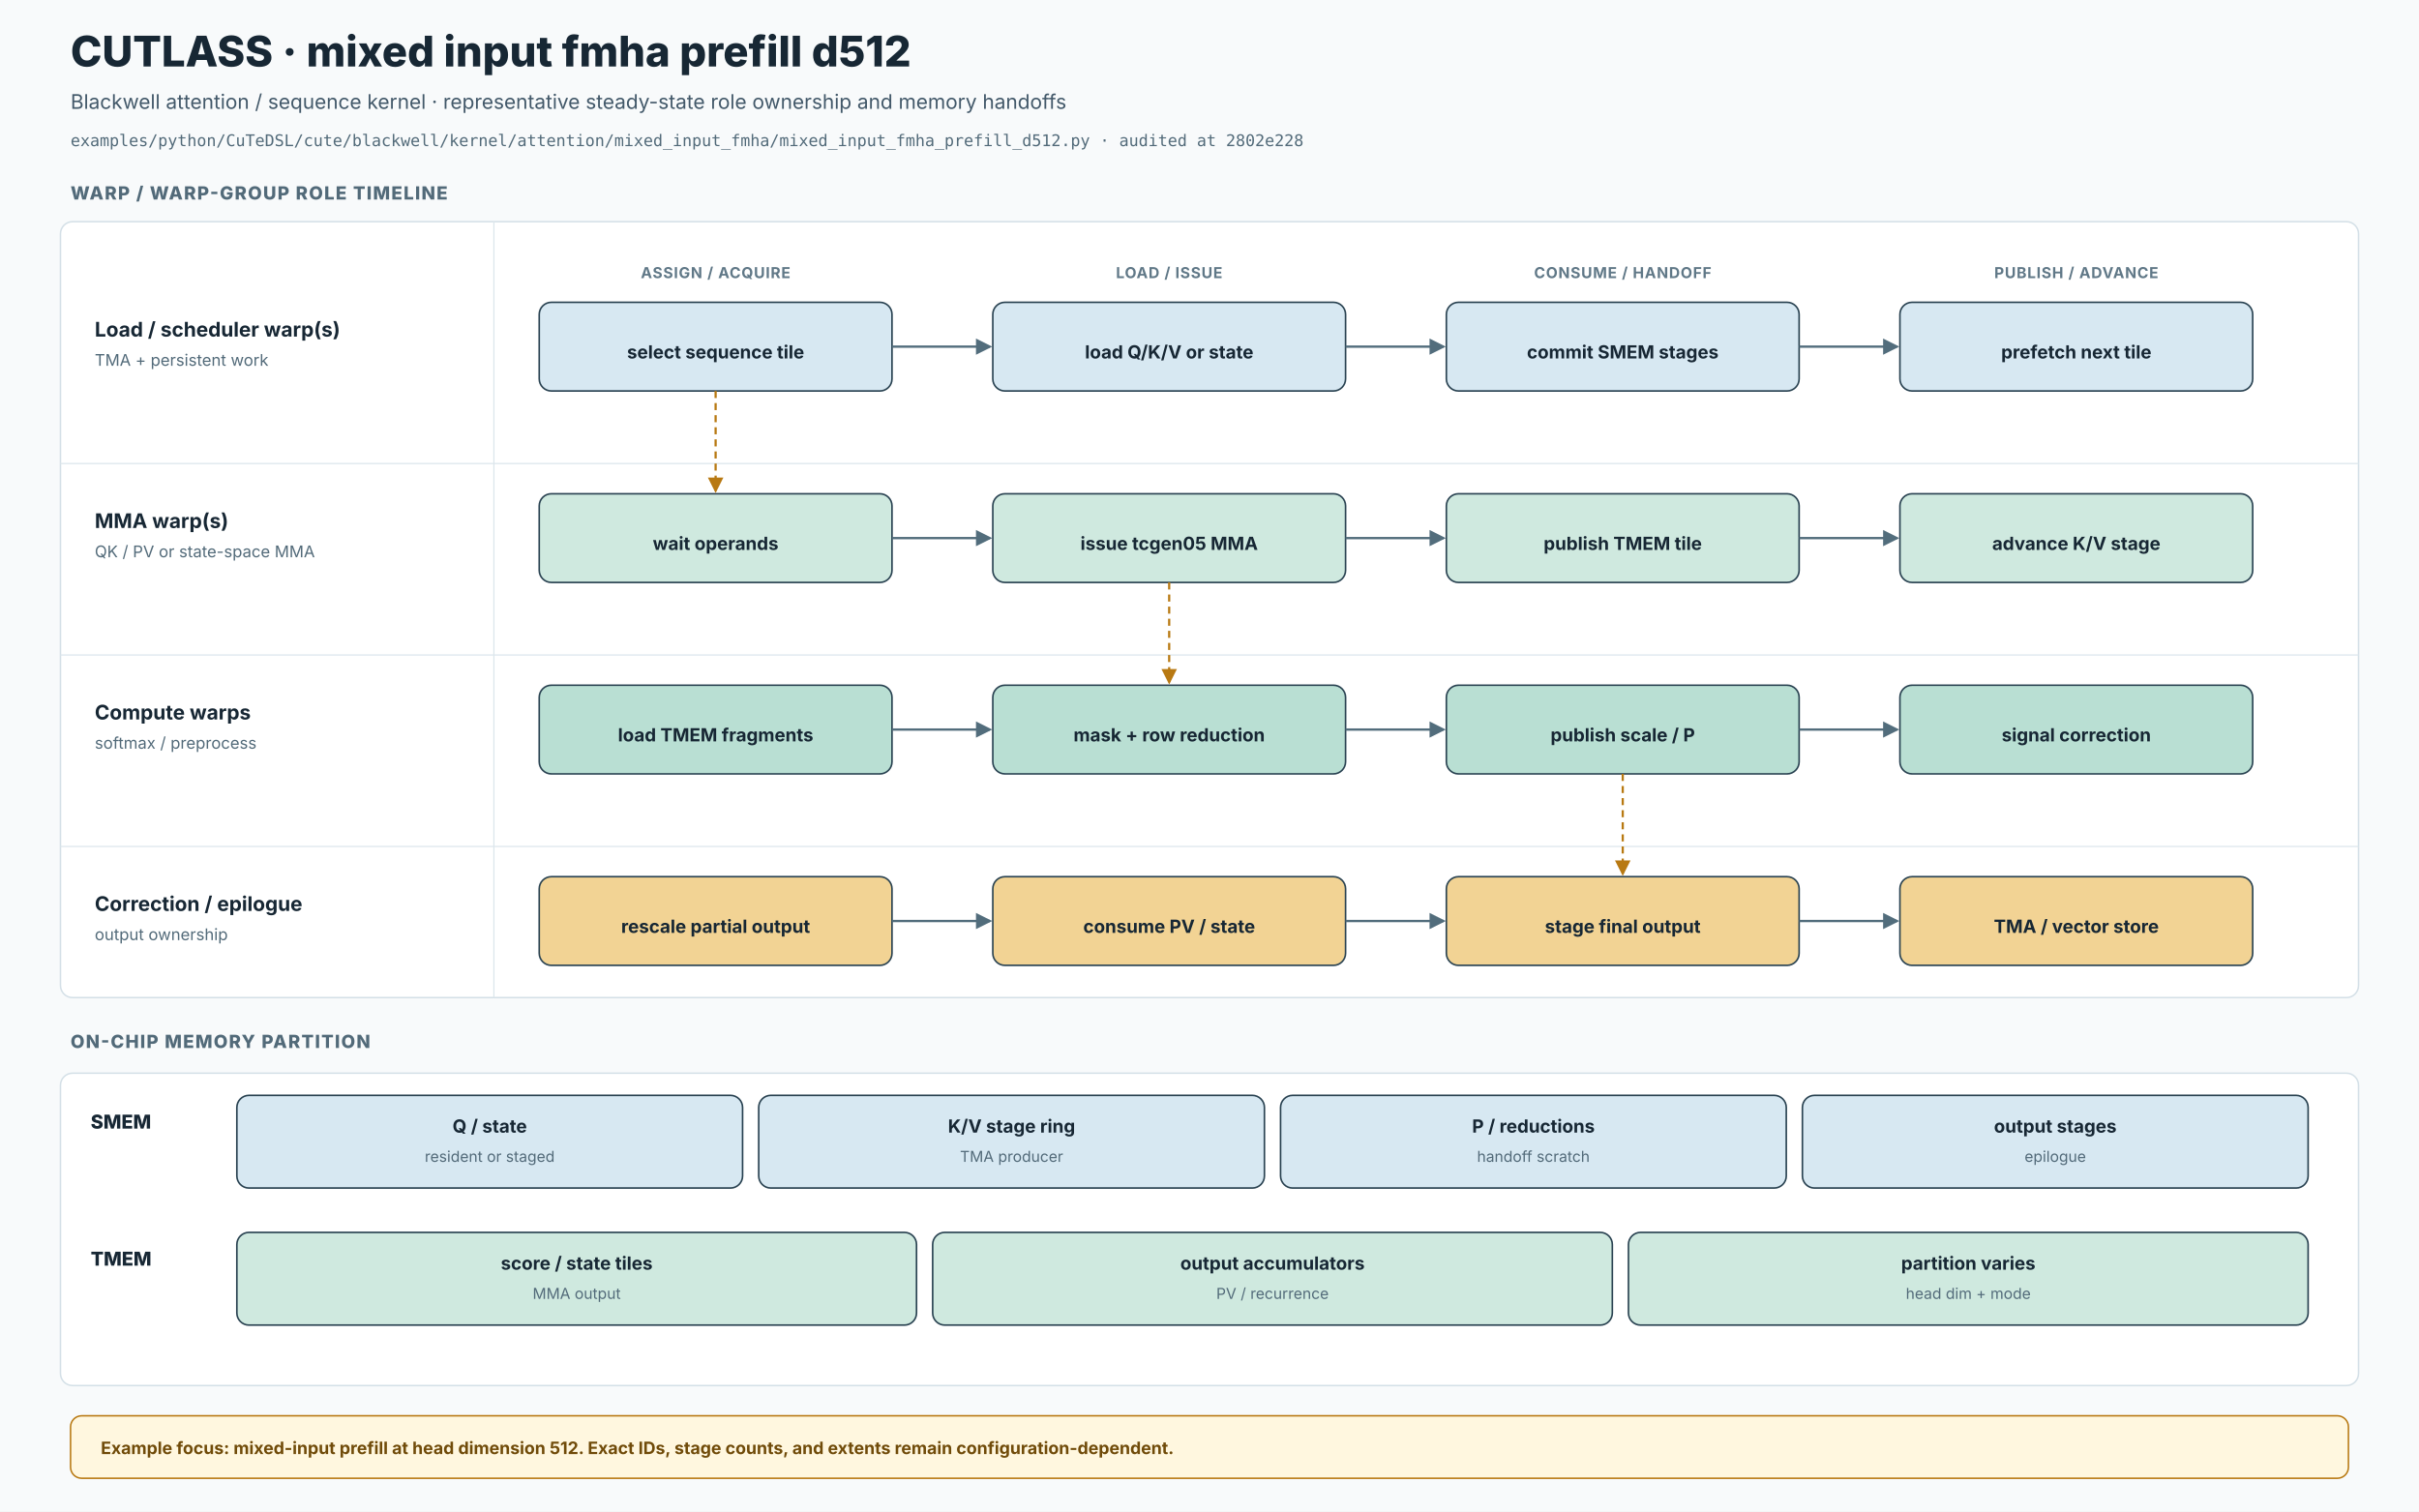
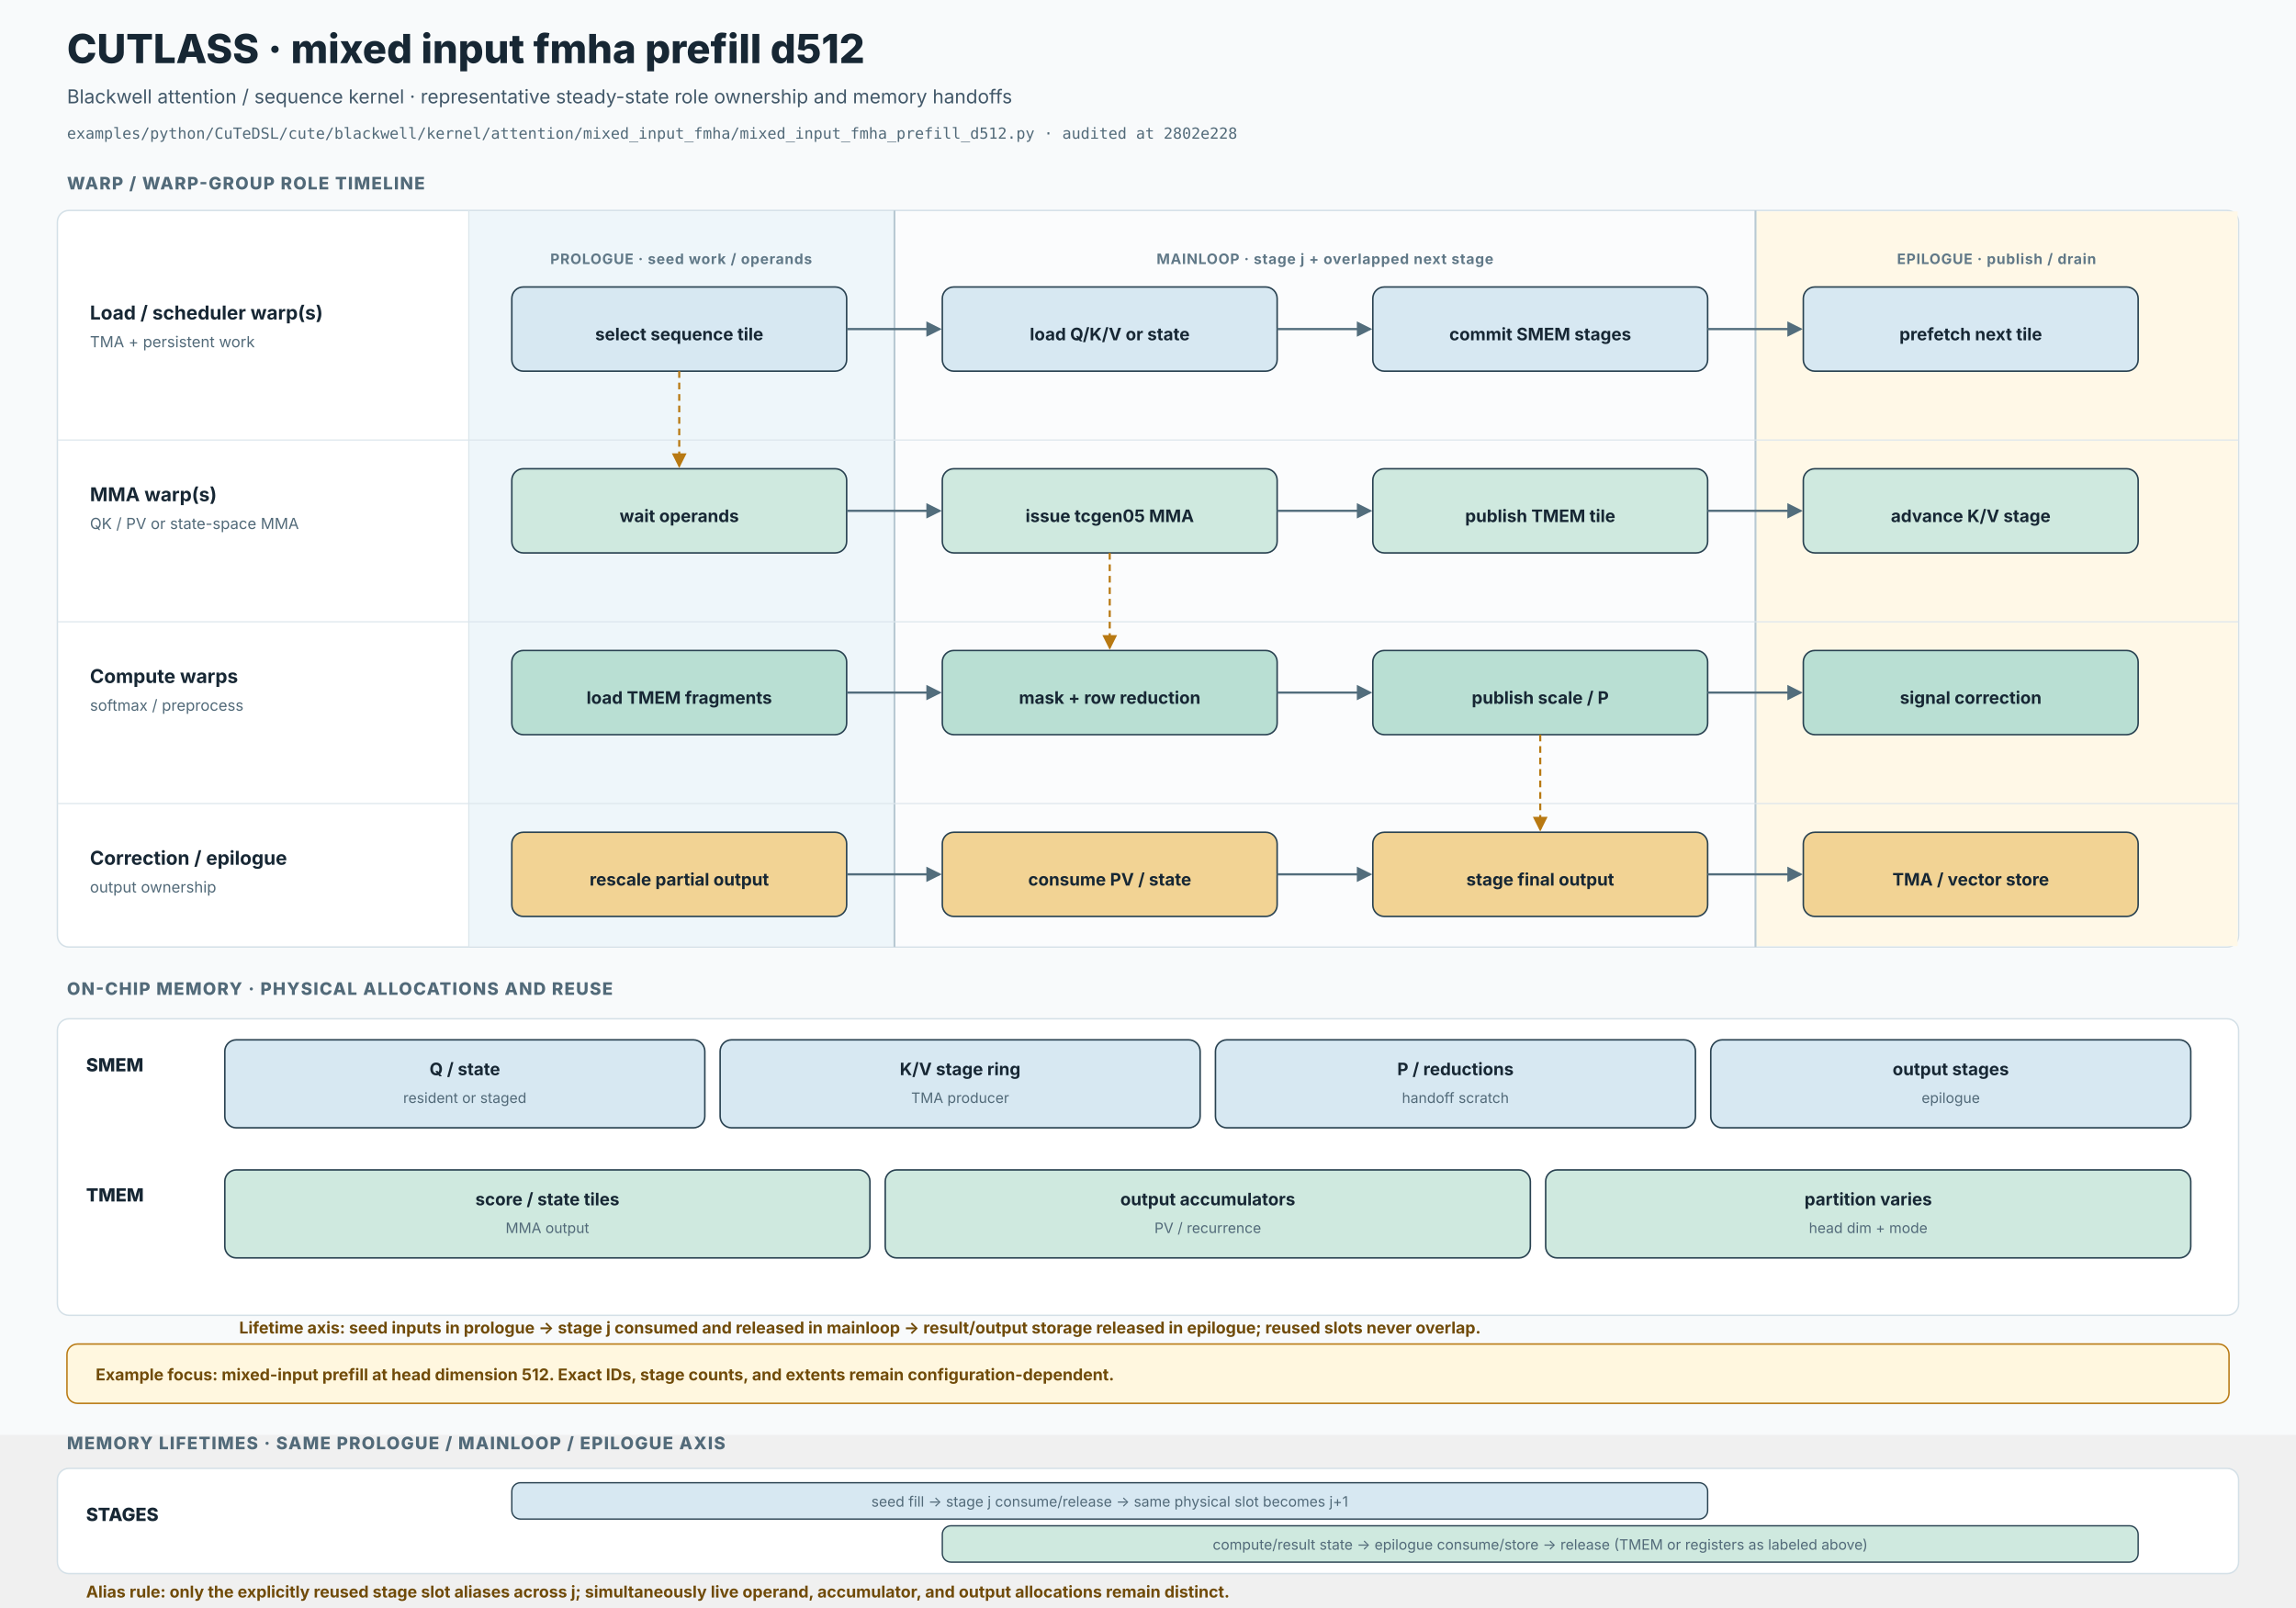
- <svg xmlns="http://www.w3.org/2000/svg" data-authoring="llm-direct" data-authoring-profile="direct-role-memory" data-topic-id="cutlass-warp-specialization" data-graph-id="python-cute-blackwell-kernel-attention-mixed-input-fmha-mixed-input-fmha-prefill-d512" data-source-id="cutlass" width="2400" height="1500" viewBox="0 0 2400 1500" role="img" aria-labelledby="title desc">
+ <svg xmlns="http://www.w3.org/2000/svg" data-authoring="llm-direct" data-authoring-profile="direct-role-memory" data-topic-id="cutlass-warp-specialization" data-graph-id="python-cute-blackwell-kernel-attention-mixed-input-fmha-mixed-input-fmha-prefill-d512" data-source-id="cutlass" width="2400" height="1680" viewBox="0 0 2400 1680" role="img" aria-labelledby="title desc">
  <defs>
    <style>
      text { font-family: Inter, ui-sans-serif, system-ui, -apple-system, BlinkMacSystemFont, "Segoe UI", sans-serif; fill: #172734; }
      .title { font-size: 42px; font-weight: 780; } .subtitle { font-size: 20px; fill: #425869; }
      .source { font-family: ui-monospace, SFMono-Regular, Menlo, Consolas, monospace; font-size: 16px; fill: #526a79; }
      .panel { font-size: 18px; font-weight: 790; fill: #526a79; letter-spacing: 1.2px; }
      .phase { font-size: 15px; font-weight: 720; text-anchor: middle; fill: #607887; letter-spacing: .7px; }
      .role { font-size: 20px; font-weight: 750; } .role-note { font-size: 16px; fill: #526a79; }
      .box { font-size: 18px; font-weight: 700; text-anchor: middle; dominant-baseline: middle; }
      .node, .mem { stroke: #294251; stroke-width: 1.6; } .grid { stroke: #dce6ec; stroke-width: 1.2; }
      .arrow { fill: none; stroke: #526d7c; stroke-width: 2.3; marker-end: url(#arrow); }
      .handoff { fill: none; stroke: #b87912; stroke-width: 2.2; stroke-dasharray: 7 5; marker-end: url(#gold); }
      .memory-label { font-size: 19px; font-weight: 770; } .mem-name { font-size: 18px; font-weight: 740; text-anchor: middle; }
      .mem-note { font-size: 15px; fill: #526a79; text-anchor: middle; } .note { font-size: 17px; font-weight: 650; fill: #704b09; }
    </style>
    <marker id="arrow" viewBox="0 0 10 10" refX="8.5" refY="5" markerWidth="7" markerHeight="7" orient="auto">
      <path d="M0 0L10 5L0 10Z" fill="#526d7c" />
    </marker>
    <marker id="gold" viewBox="0 0 10 10" refX="8.5" refY="5" markerWidth="7" markerHeight="7" orient="auto">
      <path d="M0 0L10 5L0 10Z" fill="#b87912" />
    </marker>
  </defs>
  <rect width="2400" height="1500" fill="#f8fafb" />
  <text class="title" x="70" y="66">CUTLASS · mixed input fmha prefill d512</text>
  <text class="subtitle" x="70" y="108">Blackwell attention / sequence kernel · representative steady-state role ownership and memory handoffs</text>
  <text class="source" x="70" y="145">examples/python/CuTeDSL/cute/blackwell/kernel/attention/mixed_input_fmha/mixed_input_fmha_prefill_d512.py · audited at 2802e228</text>
  <text class="panel" x="70" y="198">WARP / WARP-GROUP ROLE TIMELINE</text>
  <rect x="60" y="220" width="2280" height="770" rx="12" fill="#fff" stroke="#d4e0e7" stroke-width="1.5" />
+   <rect class="phase-band" data-phase-id="prologue" x="490" y="221" width="445" height="768" fill="#eef6fa" />
+   <rect class="phase-band" data-phase-id="mainloop" x="935" y="221" width="900" height="768" fill="#fbfcfd" />
+   <rect class="phase-band" data-phase-id="epilogue" x="1835" y="221" width="504" height="768" fill="#fff8e7" />
+   <line x1="935" y1="220" x2="935" y2="990" stroke="#b8c9d3" stroke-width="2" />
+   <line x1="1835" y1="220" x2="1835" y2="990" stroke="#b8c9d3" stroke-width="2" />
  <line class="grid" x1="490" y1="220" x2="490" y2="990" />
  <line class="grid" x1="60" y1="460" x2="2340" y2="460" />
  <line class="grid" x1="60" y1="650" x2="2340" y2="650" />
  <line class="grid" x1="60" y1="840" x2="2340" y2="840" />
-   <text class="phase" x="710" y="276">ASSIGN / ACQUIRE</text>
-   <text class="phase" x="1160" y="276">LOAD / ISSUE</text>
-   <text class="phase" x="1610" y="276">CONSUME / HANDOFF</text>
-   <text class="phase" x="2060" y="276">PUBLISH / ADVANCE</text>
+   <text class="phase" data-phase-id="prologue" x="712" y="276">PROLOGUE · seed work / operands</text>
+   <text class="phase" data-phase-id="mainloop" x="1385" y="276">MAINLOOP · stage j + overlapped next stage</text>
+   <text class="phase" data-phase-id="epilogue" x="2087" y="276">EPILOGUE · publish / drain</text>
  <text class="role" x="94" y="334">Load / scheduler warp(s)</text>
  <text class="role-note" x="94" y="363">TMA + persistent work</text>
  <rect class="node" x="535" y="300" width="350" height="88" rx="12" fill="#d7e8f2" />
  <text class="box" x="710" y="349">select sequence tile</text>
  <rect class="node" x="985" y="300" width="350" height="88" rx="12" fill="#d7e8f2" />
  <text class="box" x="1160" y="349">load Q/K/V or state</text>
  <path class="arrow" d="M885 344 H982" />
  <rect class="node" x="1435" y="300" width="350" height="88" rx="12" fill="#d7e8f2" />
  <text class="box" x="1610" y="349">commit SMEM stages</text>
  <path class="arrow" d="M1335 344 H1432" />
  <rect class="node" x="1885" y="300" width="350" height="88" rx="12" fill="#d7e8f2" />
  <text class="box" x="2060" y="349">prefetch next tile</text>
  <path class="arrow" d="M1785 344 H1882" />
  <text class="role" x="94" y="524">MMA warp(s)</text>
  <text class="role-note" x="94" y="553">QK / PV or state-space MMA</text>
  <rect class="node" x="535" y="490" width="350" height="88" rx="12" fill="#cfe9df" />
  <text class="box" x="710" y="539">wait operands</text>
  <rect class="node" x="985" y="490" width="350" height="88" rx="12" fill="#cfe9df" />
  <text class="box" x="1160" y="539">issue tcgen05 MMA</text>
  <path class="arrow" d="M885 534 H982" />
  <rect class="node" x="1435" y="490" width="350" height="88" rx="12" fill="#cfe9df" />
  <text class="box" x="1610" y="539">publish TMEM tile</text>
  <path class="arrow" d="M1335 534 H1432" />
  <rect class="node" x="1885" y="490" width="350" height="88" rx="12" fill="#cfe9df" />
  <text class="box" x="2060" y="539">advance K/V stage</text>
  <path class="arrow" d="M1785 534 H1882" />
  <text class="role" x="94" y="714">Compute warps</text>
  <text class="role-note" x="94" y="743">softmax / preprocess</text>
  <rect class="node" x="535" y="680" width="350" height="88" rx="12" fill="#b9dfd3" />
  <text class="box" x="710" y="729">load TMEM fragments</text>
  <rect class="node" x="985" y="680" width="350" height="88" rx="12" fill="#b9dfd3" />
  <text class="box" x="1160" y="729">mask + row reduction</text>
  <path class="arrow" d="M885 724 H982" />
  <rect class="node" x="1435" y="680" width="350" height="88" rx="12" fill="#b9dfd3" />
  <text class="box" x="1610" y="729">publish scale / P</text>
  <path class="arrow" d="M1335 724 H1432" />
  <rect class="node" x="1885" y="680" width="350" height="88" rx="12" fill="#b9dfd3" />
  <text class="box" x="2060" y="729">signal correction</text>
  <path class="arrow" d="M1785 724 H1882" />
  <text class="role" x="94" y="904">Correction / epilogue</text>
  <text class="role-note" x="94" y="933">output ownership</text>
  <rect class="node" x="535" y="870" width="350" height="88" rx="12" fill="#f2d394" />
  <text class="box" x="710" y="919">rescale partial output</text>
  <rect class="node" x="985" y="870" width="350" height="88" rx="12" fill="#f2d394" />
  <text class="box" x="1160" y="919">consume PV / state</text>
  <path class="arrow" d="M885 914 H982" />
  <rect class="node" x="1435" y="870" width="350" height="88" rx="12" fill="#f2d394" />
  <text class="box" x="1610" y="919">stage final output</text>
  <path class="arrow" d="M1335 914 H1432" />
  <rect class="node" x="1885" y="870" width="350" height="88" rx="12" fill="#f2d394" />
  <text class="box" x="2060" y="919">TMA / vector store</text>
  <path class="arrow" d="M1785 914 H1882" />
  <path class="handoff" d="M710 388 V487" />
  <path class="handoff" d="M1160 578 V677" />
  <path class="handoff" d="M1610 768 V867" />
-   <text class="panel" x="70" y="1040">ON-CHIP MEMORY PARTITION</text>
+   <text class="panel" x="70" y="1040">ON-CHIP MEMORY · PHYSICAL ALLOCATIONS AND REUSE</text>
  <rect x="60" y="1065" width="2280" height="310" rx="12" fill="#fff" stroke="#d4e0e7" stroke-width="1.5" />
  <text class="memory-label" x="90" y="1120">SMEM</text>
  <rect class="mem" x="235.0" y="1087" width="501.75" height="92" rx="12" fill="#d7e8f2" />
  <text class="mem-name" x="485.875" y="1124">Q / state</text>
  <text class="mem-note" x="485.875" y="1153">resident or staged</text>
  <rect class="mem" x="752.75" y="1087" width="501.75" height="92" rx="12" fill="#d7e8f2" />
  <text class="mem-name" x="1003.625" y="1124">K/V stage ring</text>
  <text class="mem-note" x="1003.625" y="1153">TMA producer</text>
  <rect class="mem" x="1270.5" y="1087" width="501.75" height="92" rx="12" fill="#d7e8f2" />
  <text class="mem-name" x="1521.375" y="1124">P / reductions</text>
  <text class="mem-note" x="1521.375" y="1153">handoff scratch</text>
  <rect class="mem" x="1788.25" y="1087" width="501.75" height="92" rx="12" fill="#d7e8f2" />
  <text class="mem-name" x="2039.125" y="1124">output stages</text>
  <text class="mem-note" x="2039.125" y="1153">epilogue</text>
  <text class="memory-label" x="90" y="1256">TMEM</text>
  <rect class="mem" x="235.0" y="1223" width="674.333" height="92" rx="12" fill="#cfe9df" />
  <text class="mem-name" x="572.167" y="1260">score / state tiles</text>
  <text class="mem-note" x="572.167" y="1289">MMA output</text>
  <rect class="mem" x="925.333" y="1223" width="674.333" height="92" rx="12" fill="#cfe9df" />
  <text class="mem-name" x="1262.5" y="1260">output accumulators</text>
  <text class="mem-note" x="1262.5" y="1289">PV / recurrence</text>
  <rect class="mem" x="1615.667" y="1223" width="674.333" height="92" rx="12" fill="#cfe9df" />
  <text class="mem-name" x="1952.833" y="1260">partition varies</text>
  <text class="mem-note" x="1952.833" y="1289">head dim + mode</text>
+   <text class="note" x="250" y="1394">Lifetime axis: seed inputs in prologue → stage j consumed and released in mainloop → result/output storage released in epilogue; reused slots never overlap.</text>
  <rect x="70" y="1405" width="2260" height="62" rx="11" fill="#fff7df" stroke="#b87912" stroke-width="1.5" />
  <text class="note" x="100" y="1443">Example focus: mixed-input prefill at head dimension 512. Exact IDs, stage counts, and extents remain configuration-dependent.</text>
+   <text class="panel" x="70" y="1515">MEMORY LIFETIMES · SAME PROLOGUE / MAINLOOP / EPILOGUE AXIS</text>
+   <rect x="60" y="1535" width="2280" height="110" rx="12" fill="#fff" stroke="#d4e0e7" stroke-width="1.5" />
+   <text class="memory-label" x="90" y="1590">STAGES</text>
+   <g class="resource-lifetime" data-resource-id="operand-stage">
+     <rect class="life-box" x="535" y="1550" width="1250" height="38" rx="9" fill="#d7e8f2" stroke="#294251" stroke-width="1.4" />
+     <text class="mem-note" x="1160" y="1575">seed fill → stage j consume/release → same physical slot becomes j+1</text>
+   </g>
+   <g class="resource-lifetime" data-resource-id="result-state">
+     <rect class="life-box" x="985" y="1595" width="1250" height="38" rx="9" fill="#cfe9df" stroke="#294251" stroke-width="1.4" />
+     <text class="mem-note" x="1610" y="1620">compute/result state → epilogue consume/store → release (TMEM or registers as labeled above)</text>
+   </g>
+   <text class="note" x="90" y="1670">Alias rule: only the explicitly reused stage slot aliases across j; simultaneously live operand, accumulator, and output allocations remain distinct.</text>
</svg>
